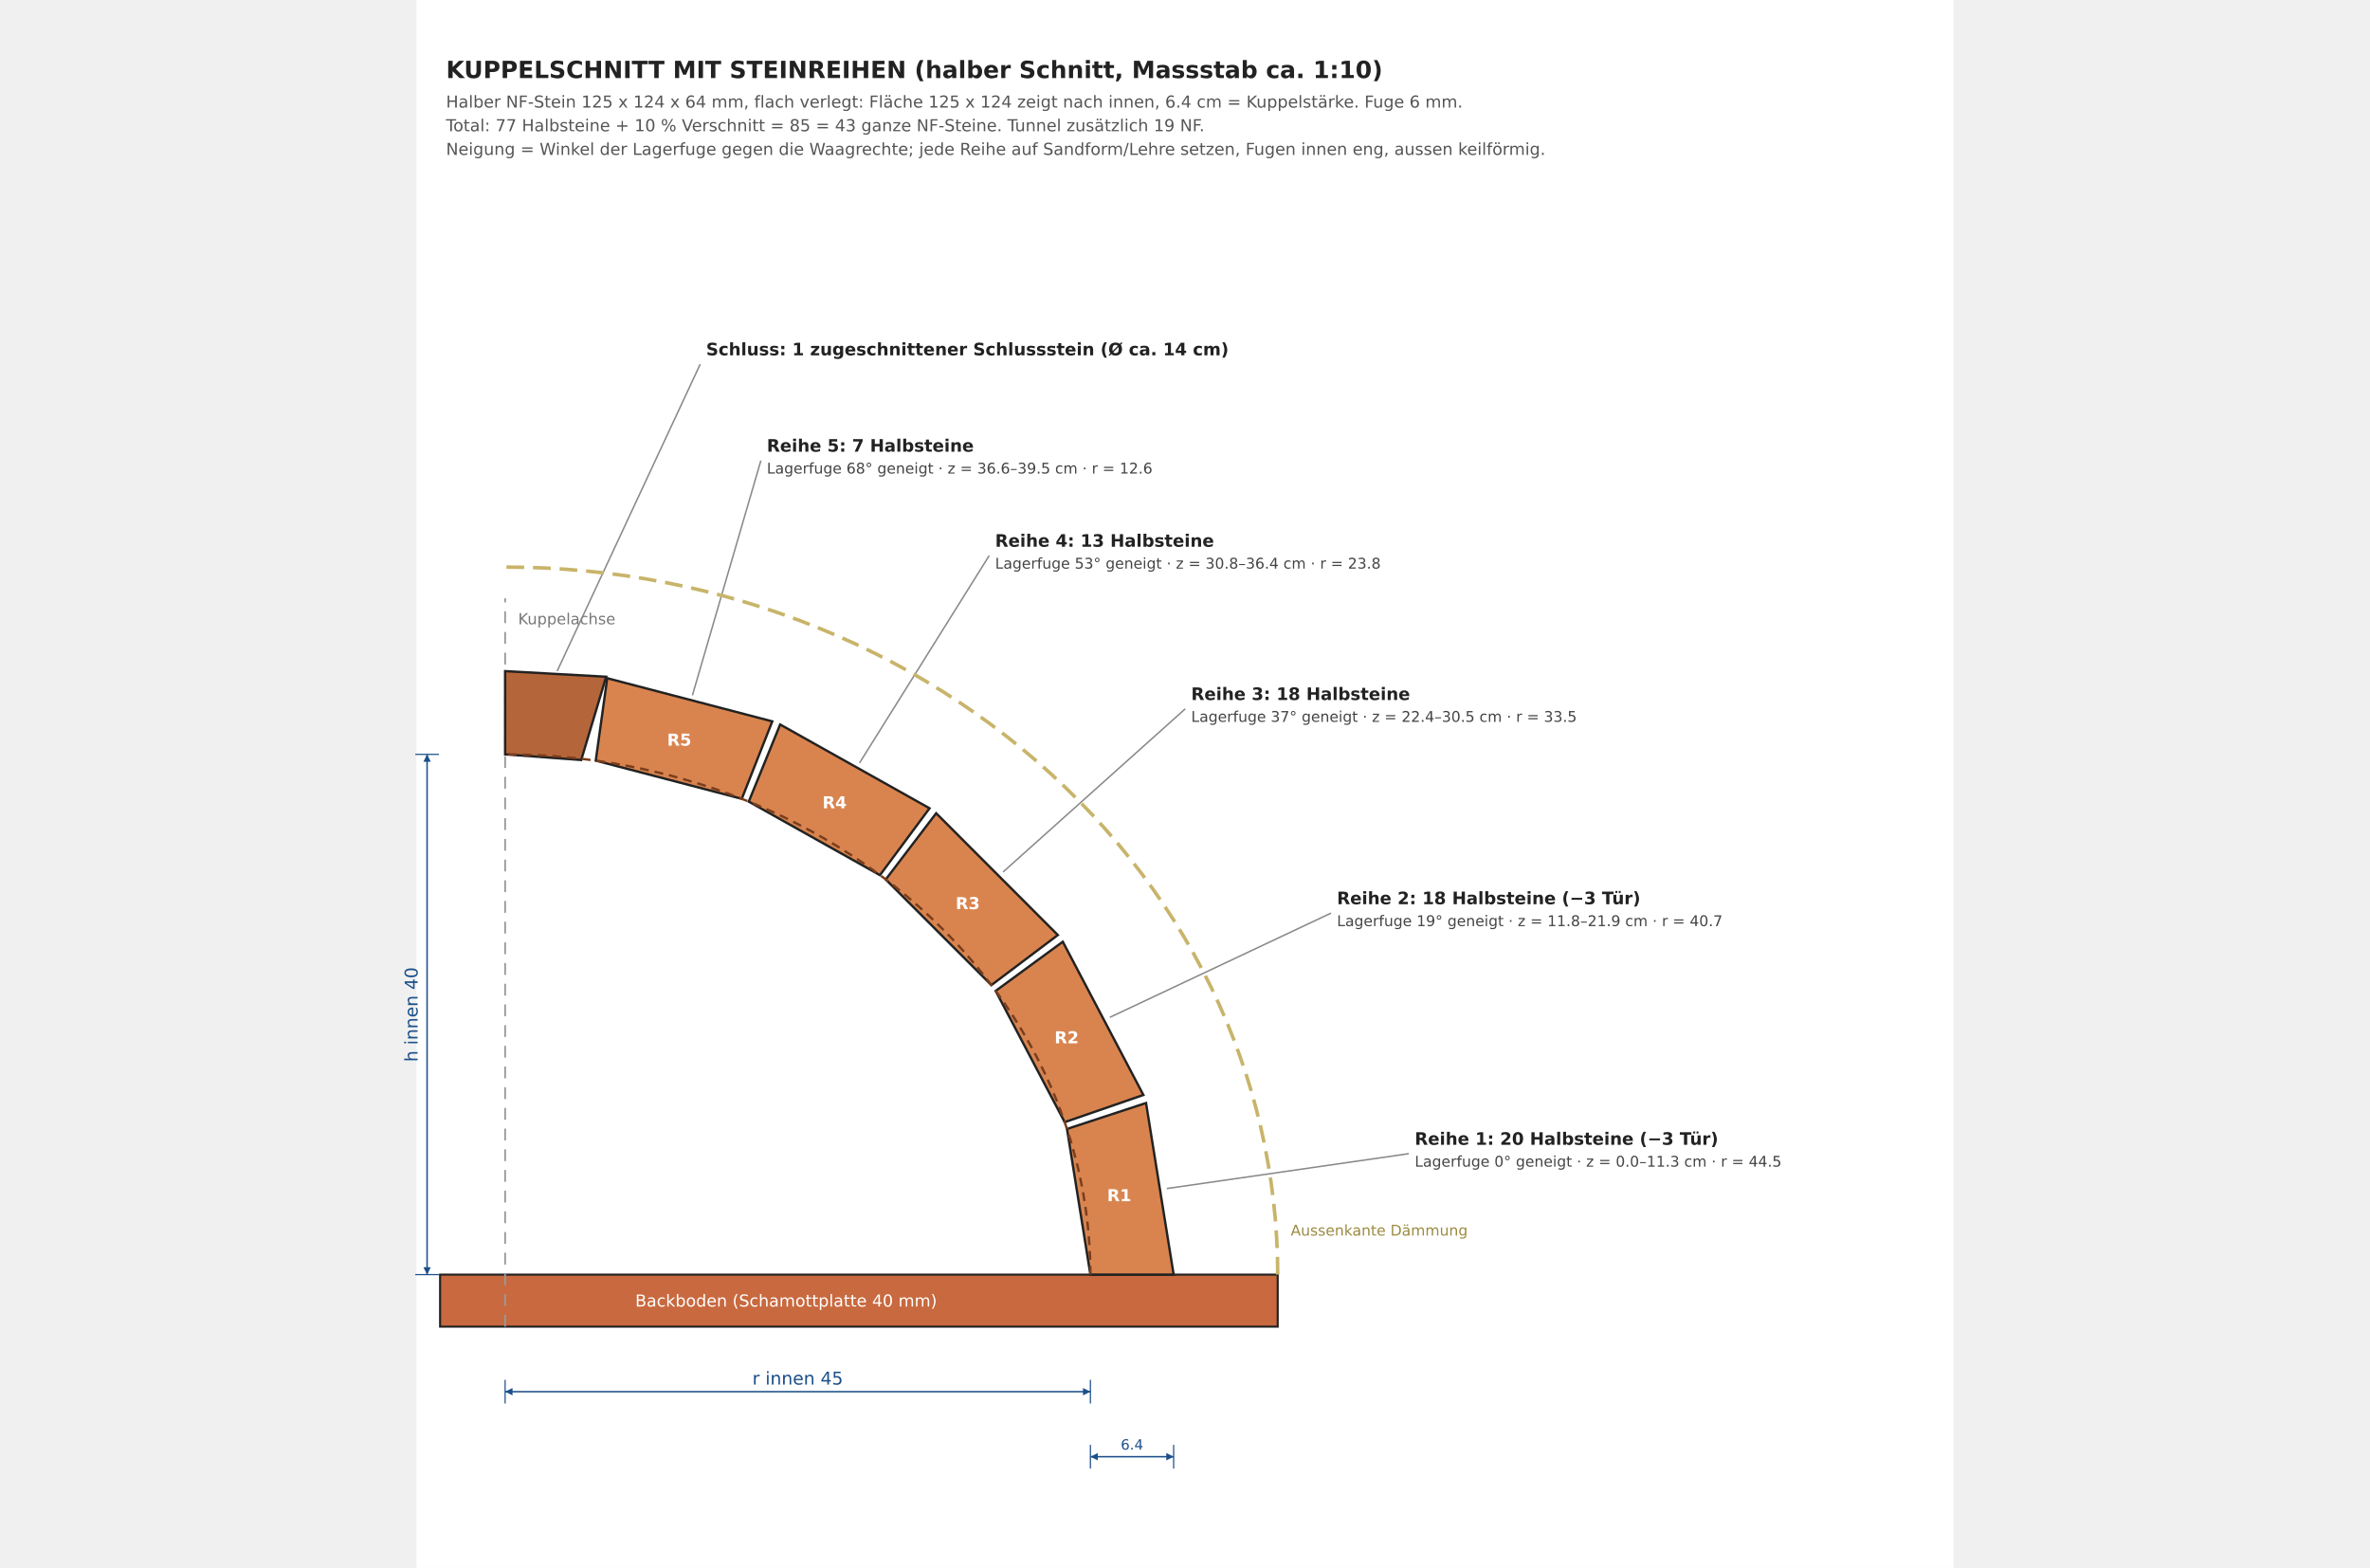
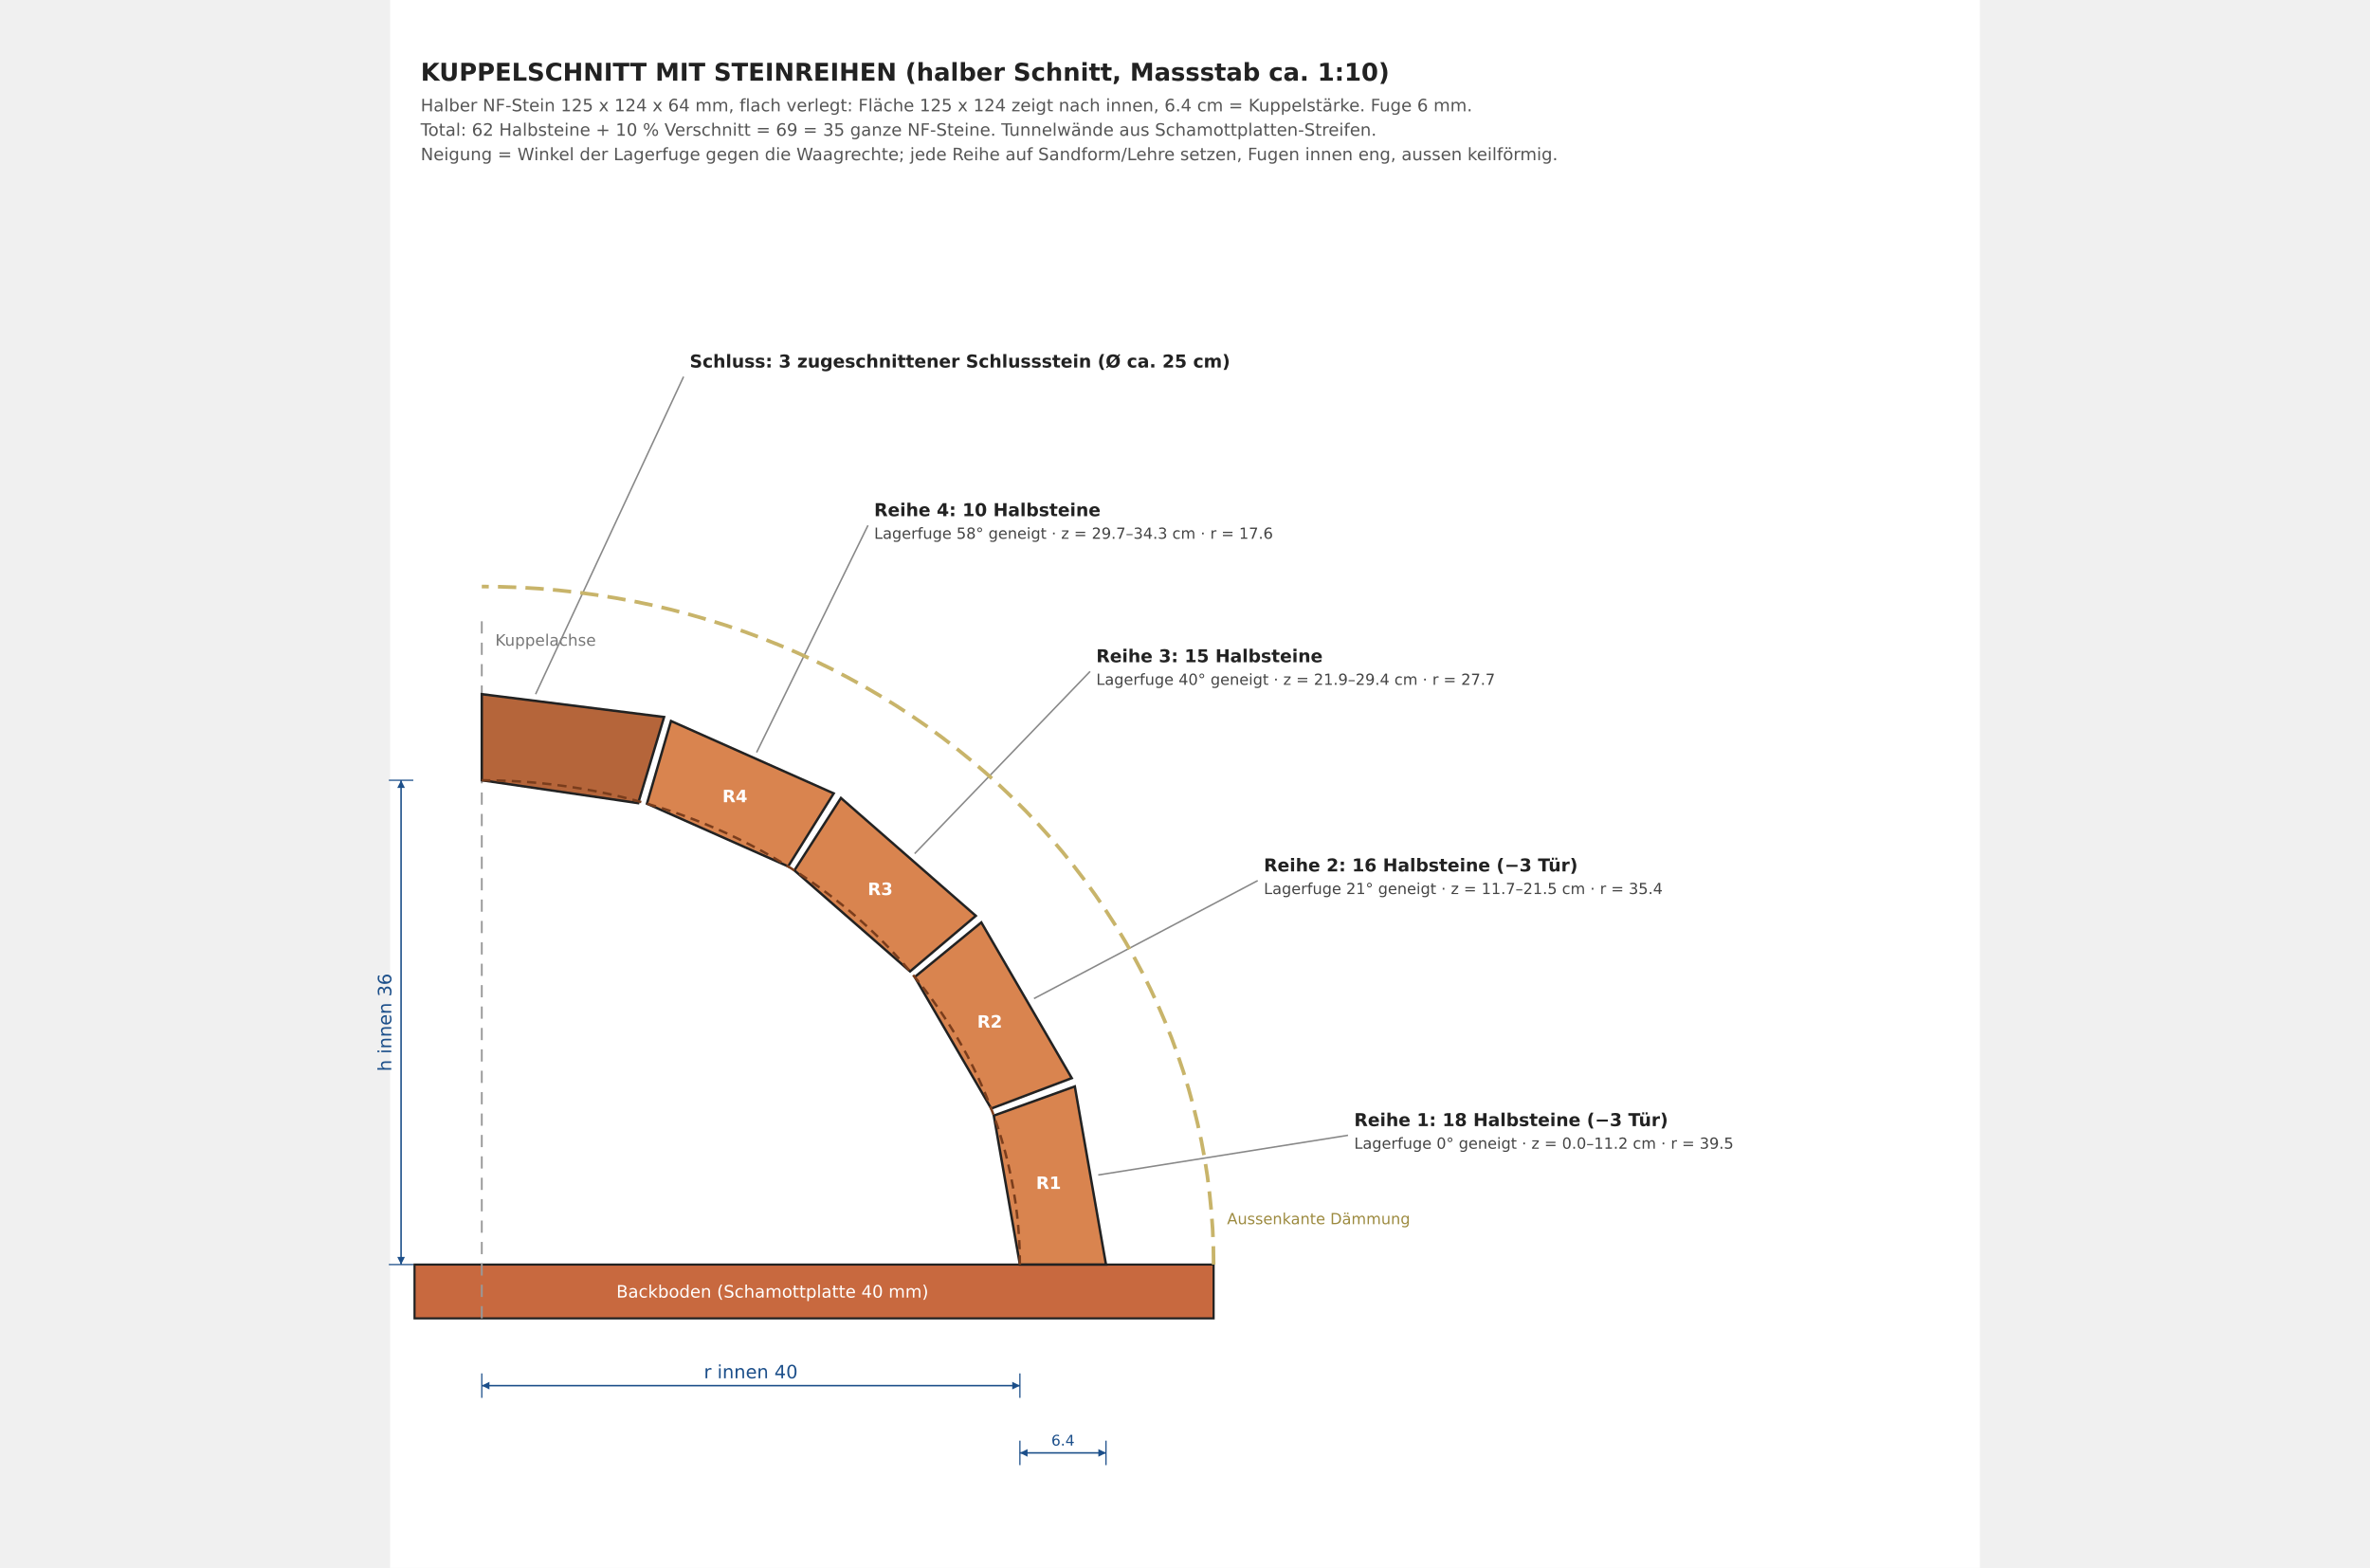
- <svg xmlns="http://www.w3.org/2000/svg" width="1300" height="860" viewBox="15 -225.6 260 265.2" font-family="DejaVu Sans, Arial, sans-serif">
+ <svg xmlns="http://www.w3.org/2000/svg" width="1300" height="860" viewBox="15 -216.8 260 256.4" font-family="DejaVu Sans, Arial, sans-serif">
  <defs>
    <pattern id="pKies" width="4" height="4" patternUnits="userSpaceOnUse">
      <rect width="4" height="4" fill="#d8cfb8" />
      <circle cx="1" cy="1" r="0.55" fill="#8f8060" />
      <circle cx="3" cy="2.8" r="0.7" fill="#a8977a" />
    </pattern>
    <pattern id="pBeton" width="6" height="6" patternUnits="userSpaceOnUse">
      <rect width="6" height="6" fill="#c9cdd2" />
      <circle cx="1.5" cy="2" r="0.35" fill="#7d838b" />
      <circle cx="4.3" cy="4.5" r="0.5" fill="#8c929a" />
      <path d="M3.5 1 l0.7 0.6 l-0.9 0.2z" fill="#7d838b" />
    </pattern>
    <pattern id="pSchal" width="5" height="5" patternUnits="userSpaceOnUse" patternTransform="rotate(45)">
      <rect width="5" height="5" fill="#b9bfc6" />
      <line x1="0" y1="0" x2="0" y2="5" stroke="#6d747c" stroke-width="0.5" />
    </pattern>
    <pattern id="pPerlit" width="4" height="4" patternUnits="userSpaceOnUse">
      <rect width="4" height="4" fill="#f3e7b3" />
      <circle cx="2" cy="2" r="0.45" fill="#fffaf0" stroke="#c8b46a" stroke-width="0.15" />
    </pattern>
    <pattern id="pIso" width="4" height="4" patternUnits="userSpaceOnUse">
      <rect width="4" height="4" fill="#f6edc9" />
      <circle cx="1" cy="3" r="0.4" fill="#fffaf0" stroke="#c8b46a" stroke-width="0.12" />
      <circle cx="3" cy="1" r="0.4" fill="#fffaf0" stroke="#c8b46a" stroke-width="0.12" />
    </pattern>
    <pattern id="pErde" width="6" height="6" patternUnits="userSpaceOnUse">
      <rect width="6" height="6" fill="#cdb48f" />
      <path d="M0 6 L6 0" stroke="#a0855f" stroke-width="0.4" />
    </pattern>
    <marker id="arr" viewBox="0 0 10 10" refX="10" refY="5" markerWidth="5" markerHeight="5" orient="auto-start-reverse">
      <path d="M0 0 L10 5 L0 10 z" fill="#1c4f8a" />
    </marker>
  </defs>
-   <rect x="15" y="-225.6" width="260" height="265.2" fill="#ffffff" />
-   <rect x="19.00" y="-10.00" width="141.68" height="8.80" fill="#c8693f" stroke="#222" stroke-width="0.35" />
+   <rect x="15" y="-216.8" width="260" height="256.4" fill="#ffffff" />
+   <rect x="19.00" y="-10.00" width="130.68" height="8.80" fill="#c8693f" stroke="#222" stroke-width="0.35" />
  <text x="52.00" y="-4.60" font-size="2.8" text-anchor="start" fill="#fff" font-weight="normal">Backboden (Schamottplatte 40 mm)</text>
-   <line x1="30.00" y1="-1.20" x2="30.00" y2="-124.40" stroke="#999" stroke-width="0.3" stroke-dasharray="2 1.5" />
-   <text x="32.20" y="-120.00" font-size="2.6" text-anchor="start" fill="#777" font-weight="normal">Kuppelachse</text>
-   <polygon points="129.00,-10.00 143.08,-10.00 138.41,-39.03 125.04,-34.64" fill="#d9844f" stroke="#222" stroke-width="0.4" />
-   <text x="133.88" y="-22.42" font-size="2.8" text-anchor="middle" fill="#fff" font-weight="bold">R1</text>
-   <line x1="141.92" y1="-24.56" x2="182.86" y2="-30.46" stroke="#888" stroke-width="0.25" />
-   <text x="183.86" y="-31.96" font-size="2.9" text-anchor="start" fill="#222" font-weight="bold">Reihe 1: 20 Halbsteine (−3 Tür)</text>
-   <text x="183.86" y="-28.26" font-size="2.5" text-anchor="start" fill="#444" font-weight="normal">Lagerfuge 0° geneigt · z = 0.0–11.3 cm · r = 44.5</text>
-   <polygon points="124.65,-35.79 137.96,-40.39 124.33,-66.31 112.97,-57.99" fill="#d9844f" stroke="#222" stroke-width="0.4" />
-   <text x="124.98" y="-49.12" font-size="2.8" text-anchor="middle" fill="#fff" font-weight="bold">R2</text>
-   <line x1="132.29" y1="-53.52" x2="169.70" y2="-71.15" stroke="#888" stroke-width="0.25" />
-   <text x="170.70" y="-72.65" font-size="2.9" text-anchor="start" fill="#222" font-weight="bold">Reihe 2: 18 Halbsteine (−3 Tür)</text>
-   <text x="170.70" y="-68.95" font-size="2.5" text-anchor="start" fill="#444" font-weight="normal">Lagerfuge 19° geneigt · z = 11.8–21.9 cm · r = 40.7</text>
-   <polygon points="112.25,-58.97 123.49,-67.44 102.91,-88.04 94.38,-76.84" fill="#d9844f" stroke="#222" stroke-width="0.4" />
-   <text x="108.26" y="-71.82" font-size="2.8" text-anchor="middle" fill="#fff" font-weight="bold">R3</text>
-   <line x1="114.23" y1="-78.11" x2="145.04" y2="-105.70" stroke="#888" stroke-width="0.25" />
-   <text x="146.04" y="-107.20" font-size="2.9" text-anchor="start" fill="#222" font-weight="bold">Reihe 3: 18 Halbsteine</text>
-   <text x="146.04" y="-103.50" font-size="2.5" text-anchor="start" fill="#444" font-weight="normal">Lagerfuge 37° geneigt · z = 22.4–30.5 cm · r = 33.5</text>
-   <polygon points="93.40,-77.57 101.79,-88.88 76.52,-103.05 71.21,-90.01" fill="#d9844f" stroke="#222" stroke-width="0.4" />
-   <text x="85.73" y="-88.88" font-size="2.8" text-anchor="middle" fill="#fff" font-weight="bold">R4</text>
-   <line x1="89.95" y1="-96.55" x2="111.88" y2="-131.62" stroke="#888" stroke-width="0.25" />
-   <text x="112.88" y="-133.12" font-size="2.9" text-anchor="start" fill="#222" font-weight="bold">Reihe 4: 13 Halbsteine</text>
-   <text x="112.88" y="-129.42" font-size="2.5" text-anchor="start" fill="#444" font-weight="normal">Lagerfuge 53° geneigt · z = 30.8–36.4 cm · r = 23.8</text>
-   <polygon points="70.03,-90.48 75.19,-103.58 47.27,-110.88 45.33,-96.94" fill="#d9844f" stroke="#222" stroke-width="0.4" />
-   <text x="59.46" y="-99.47" font-size="2.8" text-anchor="middle" fill="#fff" font-weight="bold">R5</text>
-   <line x1="61.68" y1="-107.99" x2="73.26" y2="-147.70" stroke="#888" stroke-width="0.25" />
-   <text x="74.26" y="-149.20" font-size="2.9" text-anchor="start" fill="#222" font-weight="bold">Reihe 5: 7 Halbsteine</text>
-   <text x="74.26" y="-145.50" font-size="2.5" text-anchor="start" fill="#444" font-weight="normal">Lagerfuge 68° geneigt · z = 36.6–39.5 cm · r = 12.6</text>
-   <polygon points="30.00,-98.00 30.00,-112.08 47.09,-111.13 42.87,-97.05" fill="#b5653a" stroke="#222" stroke-width="0.4" />
-   <line x1="38.80" y1="-112.08" x2="63.00" y2="-164.00" stroke="#888" stroke-width="0.25" />
-   <text x="64.00" y="-165.50" font-size="2.9" text-anchor="start" fill="#222" font-weight="bold">Schluss: 1 zugeschnittener Schlussstein (Ø ca. 14 cm)</text>
-   <polyline points="129.00,-10.00 128.97,-12.30 128.86,-14.61 128.69,-16.90 128.46,-19.20 128.15,-21.49 127.78,-23.77 127.34,-26.04 126.84,-28.30 126.26,-30.54 125.63,-32.78 124.92,-34.99 124.15,-37.19 123.32,-39.38 122.42,-41.54 121.46,-43.68 120.44,-45.79 119.36,-47.88 118.21,-49.95 117.00,-51.99 115.74,-54.00 114.41,-55.98 113.03,-57.93 111.59,-59.84 110.09,-61.73 108.54,-63.57 106.94,-65.38 105.28,-67.15 103.57,-68.88 101.81,-70.58 100.00,-72.23 98.15,-73.83 96.24,-75.40 94.30,-76.92 92.30,-78.39 90.27,-79.82 88.19,-81.19 86.07,-82.52 83.92,-83.80 81.73,-85.03 79.50,-86.21 77.24,-87.34 74.95,-88.41 72.62,-89.43 70.27,-90.39 67.89,-91.30 65.48,-92.16 63.05,-92.95 60.59,-93.69 58.12,-94.38 55.62,-95.00 53.11,-95.57 50.58,-96.08 48.04,-96.53 45.49,-96.92 42.92,-97.25 40.35,-97.52 37.77,-97.73 35.18,-97.88 32.59,-97.97 30.00,-98.00" fill="none" stroke="#7a3d1c" stroke-width="0.4" stroke-dasharray="1.5 1" />
-   <polyline points="160.68,-10.00 160.64,-13.13 160.50,-16.26 160.28,-19.39 159.96,-22.51 159.56,-25.62 159.07,-28.72 158.49,-31.81 157.82,-34.88 157.07,-37.94 156.23,-40.98 155.30,-43.99 154.28,-46.98 153.18,-49.95 152.00,-52.89 150.73,-55.80 149.38,-58.68 147.95,-61.52 146.44,-64.33 144.84,-67.11 143.17,-69.84 141.42,-72.53 139.60,-75.18 137.70,-77.79 135.72,-80.35 133.68,-82.86 131.56,-85.32 129.37,-87.73 127.11,-90.08 124.79,-92.38 122.40,-94.63 119.95,-96.81 117.44,-98.94 114.87,-101.01 112.24,-103.01 109.55,-104.95 106.81,-106.82 104.02,-108.63 101.17,-110.37 98.28,-112.04 95.34,-113.65 92.36,-115.18 89.33,-116.64 86.26,-118.02 83.15,-119.33 80.01,-120.57 76.83,-121.73 73.62,-122.82 70.38,-123.82 67.12,-124.75 63.82,-125.60 60.51,-126.37 57.17,-127.06 53.81,-127.68 50.44,-128.21 47.06,-128.66 43.66,-129.02 40.25,-129.31 36.84,-129.52 33.42,-129.64 30.00,-129.68" fill="none" stroke="#c8b46a" stroke-width="0.6" stroke-dasharray="3 1.5" />
-   <text x="162.88" y="-16.60" font-size="2.5" text-anchor="start" fill="#9c8a3f" font-weight="normal">Aussenkante Dämmung</text>
-   <line x1="30.00" y1="9.80" x2="129.00" y2="9.80" stroke="#1c4f8a" stroke-width="0.25" marker-start="url(#arr)" marker-end="url(#arr)" />
+   <line x1="30.00" y1="-1.20" x2="30.00" y2="-115.60" stroke="#999" stroke-width="0.3" stroke-dasharray="2 1.5" />
+   <text x="32.20" y="-111.20" font-size="2.6" text-anchor="start" fill="#777" font-weight="normal">Kuppelachse</text>
+   <polygon points="118.00,-10.00 132.08,-10.00 126.98,-39.13 113.73,-34.36" fill="#d9844f" stroke="#222" stroke-width="0.4" />
+   <text x="122.70" y="-22.37" font-size="2.8" text-anchor="middle" fill="#fff" font-weight="bold">R1</text>
+   <line x1="130.81" y1="-24.65" x2="171.66" y2="-31.14" stroke="#888" stroke-width="0.25" />
+   <text x="172.66" y="-32.64" font-size="2.9" text-anchor="start" fill="#222" font-weight="bold">Reihe 1: 18 Halbsteine (−3 Tür)</text>
+   <text x="172.66" y="-28.94" font-size="2.5" text-anchor="start" fill="#444" font-weight="normal">Lagerfuge 0° geneigt · z = 0.0–11.2 cm · r = 39.5</text>
+   <polygon points="113.31,-35.51 126.48,-40.49 111.69,-65.95 100.80,-57.02" fill="#d9844f" stroke="#222" stroke-width="0.4" />
+   <text x="113.07" y="-48.74" font-size="2.8" text-anchor="middle" fill="#fff" font-weight="bold">R2</text>
+   <line x1="120.30" y1="-53.50" x2="156.89" y2="-72.79" stroke="#888" stroke-width="0.25" />
+   <text x="157.89" y="-74.29" font-size="2.9" text-anchor="start" fill="#222" font-weight="bold">Reihe 2: 16 Halbsteine (−3 Tür)</text>
+   <text x="157.89" y="-70.59" font-size="2.5" text-anchor="start" fill="#444" font-weight="normal">Lagerfuge 21° geneigt · z = 11.7–21.5 cm · r = 35.4</text>
+   <polygon points="100.04,-57.94 110.79,-67.03 88.73,-86.30 81.12,-74.46" fill="#d9844f" stroke="#222" stroke-width="0.4" />
+   <text x="95.17" y="-70.43" font-size="2.8" text-anchor="middle" fill="#fff" font-weight="bold">R3</text>
+   <line x1="100.79" y1="-77.20" x2="129.48" y2="-107.00" stroke="#888" stroke-width="0.25" />
+   <text x="130.48" y="-108.50" font-size="2.9" text-anchor="start" fill="#222" font-weight="bold">Reihe 3: 15 Halbsteine</text>
+   <text x="130.48" y="-104.80" font-size="2.5" text-anchor="start" fill="#444" font-weight="normal">Lagerfuge 40° geneigt · z = 21.9–29.4 cm · r = 27.7</text>
+   <polygon points="80.10,-75.11 87.55,-87.05 60.94,-98.89 57.01,-85.37" fill="#d9844f" stroke="#222" stroke-width="0.4" />
+   <text x="71.40" y="-85.61" font-size="2.8" text-anchor="middle" fill="#fff" font-weight="bold">R4</text>
+   <line x1="74.94" y1="-93.75" x2="93.16" y2="-130.89" stroke="#888" stroke-width="0.25" />
+   <text x="94.16" y="-132.39" font-size="2.9" text-anchor="start" fill="#222" font-weight="bold">Reihe 4: 10 Halbsteine</text>
+   <text x="94.16" y="-128.69" font-size="2.5" text-anchor="start" fill="#444" font-weight="normal">Lagerfuge 58° geneigt · z = 29.7–34.3 cm · r = 17.6</text>
+   <polygon points="30.00,-89.20 30.00,-103.28 59.81,-99.54 55.58,-85.46" fill="#b5653a" stroke="#222" stroke-width="0.4" />
+   <line x1="38.80" y1="-103.28" x2="63.00" y2="-155.20" stroke="#888" stroke-width="0.25" />
+   <text x="64.00" y="-156.70" font-size="2.9" text-anchor="start" fill="#222" font-weight="bold">Schluss: 3 zugeschnittener Schlussstein (Ø ca. 25 cm)</text>
+   <polyline points="118.00,-10.00 117.97,-12.07 117.88,-14.15 117.73,-16.21 117.52,-18.28 117.25,-20.34 116.92,-22.39 116.53,-24.43 116.08,-26.47 115.57,-28.49 115.00,-30.50 114.38,-32.49 113.69,-34.47 112.95,-36.44 112.16,-38.38 111.30,-40.31 110.39,-42.21 109.43,-44.10 108.41,-45.96 107.34,-47.79 106.21,-49.60 105.03,-51.38 103.80,-53.14 102.52,-54.86 101.19,-56.55 99.82,-58.21 98.39,-59.84 96.92,-61.44 95.40,-63.00 93.83,-64.52 92.23,-66.00 90.58,-67.45 88.88,-68.86 87.15,-70.22 85.38,-71.55 83.57,-72.83 81.73,-74.07 79.84,-75.27 77.93,-76.42 75.98,-77.53 74.00,-78.59 71.99,-79.60 69.95,-80.57 67.88,-81.48 65.79,-82.35 63.68,-83.17 61.54,-83.94 59.38,-84.66 57.19,-85.32 54.99,-85.94 52.78,-86.50 50.54,-87.01 48.30,-87.47 46.04,-87.87 43.77,-88.22 41.49,-88.52 39.20,-88.77 36.90,-88.96 34.61,-89.09 32.30,-89.17 30.00,-89.20" fill="none" stroke="#7a3d1c" stroke-width="0.4" stroke-dasharray="1.5 1" />
+   <polyline points="149.68,-10.00 149.64,-12.90 149.52,-15.80 149.31,-18.70 149.02,-21.59 148.66,-24.47 148.21,-27.35 147.68,-30.21 147.06,-33.05 146.37,-35.88 145.60,-38.70 144.75,-41.49 143.82,-44.26 142.82,-47.01 141.73,-49.74 140.57,-52.43 139.33,-55.10 138.02,-57.74 136.64,-60.34 135.18,-62.91 133.65,-65.44 132.04,-67.93 130.37,-70.39 128.63,-72.80 126.82,-75.17 124.95,-77.50 123.01,-79.78 121.01,-82.01 118.94,-84.19 116.81,-86.32 114.63,-88.40 112.38,-90.43 110.08,-92.40 107.73,-94.31 105.32,-96.17 102.86,-97.97 100.35,-99.70 97.79,-101.38 95.18,-102.99 92.53,-104.54 89.84,-106.02 87.11,-107.44 84.33,-108.79 81.52,-110.08 78.68,-111.29 75.80,-112.44 72.89,-113.52 69.95,-114.52 66.98,-115.45 63.99,-116.31 60.98,-117.10 57.94,-117.82 54.88,-118.46 51.81,-119.02 48.72,-119.51 45.62,-119.93 42.51,-120.27 39.39,-120.54 36.26,-120.73 33.13,-120.84 30.00,-120.88" fill="none" stroke="#c8b46a" stroke-width="0.6" stroke-dasharray="3 1.5" />
+   <text x="151.88" y="-16.60" font-size="2.5" text-anchor="start" fill="#9c8a3f" font-weight="normal">Aussenkante Dämmung</text>
+   <line x1="30.00" y1="9.80" x2="118.00" y2="9.80" stroke="#1c4f8a" stroke-width="0.25" marker-start="url(#arr)" marker-end="url(#arr)" />
  <line x1="30.00" y1="7.80" x2="30.00" y2="11.80" stroke="#1c4f8a" stroke-width="0.2" />
-   <line x1="129.00" y1="7.80" x2="129.00" y2="11.80" stroke="#1c4f8a" stroke-width="0.2" />
-   <text x="79.50" y="8.60" font-size="3.0" text-anchor="middle" fill="#1c4f8a" font-weight="normal">r innen 45</text>
-   <line x1="16.80" y1="-10.00" x2="16.80" y2="-98.00" stroke="#1c4f8a" stroke-width="0.25" marker-start="url(#arr)" marker-end="url(#arr)" />
+   <line x1="118.00" y1="7.80" x2="118.00" y2="11.80" stroke="#1c4f8a" stroke-width="0.2" />
+   <text x="74.00" y="8.60" font-size="3.0" text-anchor="middle" fill="#1c4f8a" font-weight="normal">r innen 40</text>
+   <line x1="16.80" y1="-10.00" x2="16.80" y2="-89.20" stroke="#1c4f8a" stroke-width="0.25" marker-start="url(#arr)" marker-end="url(#arr)" />
  <line x1="14.80" y1="-10.00" x2="18.80" y2="-10.00" stroke="#1c4f8a" stroke-width="0.2" />
-   <line x1="14.80" y1="-98.00" x2="18.80" y2="-98.00" stroke="#1c4f8a" stroke-width="0.2" />
-   <text x="15.20" y="-54.00" font-size="3.0" text-anchor="middle" fill="#1c4f8a" font-weight="normal" transform="rotate(-90 15.20 -54.00)">h innen 40</text>
-   <line x1="129.00" y1="20.80" x2="143.08" y2="20.80" stroke="#1c4f8a" stroke-width="0.25" marker-start="url(#arr)" marker-end="url(#arr)" />
-   <line x1="129.00" y1="18.80" x2="129.00" y2="22.80" stroke="#1c4f8a" stroke-width="0.2" />
-   <line x1="143.08" y1="18.80" x2="143.08" y2="22.80" stroke="#1c4f8a" stroke-width="0.2" />
-   <text x="136.04" y="19.60" font-size="2.4" text-anchor="middle" fill="#1c4f8a" font-weight="normal">6.4</text>
-   <text x="20.00" y="-212.40" font-size="4" text-anchor="start" fill="#222" font-weight="bold">KUPPELSCHNITT MIT STEINREIHEN  (halber Schnitt, Massstab ca. 1:10)</text>
-   <text x="20.00" y="-207.40" font-size="2.8" text-anchor="start" fill="#555" font-weight="normal">Halber NF-Stein 125 x 124 x 64 mm, flach verlegt: Fläche 125 x 124 zeigt nach innen, 6.4 cm = Kuppelstärke. Fuge 6 mm.</text>
-   <text x="20.00" y="-203.40" font-size="2.8" text-anchor="start" fill="#555" font-weight="normal">Total: 77 Halbsteine + 10 % Verschnitt = 85 = 43 ganze NF-Steine. Tunnel zusätzlich 19 NF.</text>
-   <text x="20.00" y="-199.40" font-size="2.8" text-anchor="start" fill="#555" font-weight="normal">Neigung = Winkel der Lagerfuge gegen die Waagrechte; jede Reihe auf Sandform/Lehre setzen, Fugen innen eng, aussen keilförmig.</text>
+   <line x1="14.80" y1="-89.20" x2="18.80" y2="-89.20" stroke="#1c4f8a" stroke-width="0.2" />
+   <text x="15.20" y="-49.60" font-size="3.0" text-anchor="middle" fill="#1c4f8a" font-weight="normal" transform="rotate(-90 15.20 -49.60)">h innen 36</text>
+   <line x1="118.00" y1="20.80" x2="132.08" y2="20.80" stroke="#1c4f8a" stroke-width="0.25" marker-start="url(#arr)" marker-end="url(#arr)" />
+   <line x1="118.00" y1="18.80" x2="118.00" y2="22.80" stroke="#1c4f8a" stroke-width="0.2" />
+   <line x1="132.08" y1="18.80" x2="132.08" y2="22.80" stroke="#1c4f8a" stroke-width="0.2" />
+   <text x="125.04" y="19.60" font-size="2.4" text-anchor="middle" fill="#1c4f8a" font-weight="normal">6.4</text>
+   <text x="20.00" y="-203.60" font-size="4" text-anchor="start" fill="#222" font-weight="bold">KUPPELSCHNITT MIT STEINREIHEN  (halber Schnitt, Massstab ca. 1:10)</text>
+   <text x="20.00" y="-198.60" font-size="2.8" text-anchor="start" fill="#555" font-weight="normal">Halber NF-Stein 125 x 124 x 64 mm, flach verlegt: Fläche 125 x 124 zeigt nach innen, 6.4 cm = Kuppelstärke. Fuge 6 mm.</text>
+   <text x="20.00" y="-194.60" font-size="2.8" text-anchor="start" fill="#555" font-weight="normal">Total: 62 Halbsteine + 10 % Verschnitt = 69 = 35 ganze NF-Steine. Tunnelwände aus Schamottplatten-Streifen.</text>
+   <text x="20.00" y="-190.60" font-size="2.8" text-anchor="start" fill="#555" font-weight="normal">Neigung = Winkel der Lagerfuge gegen die Waagrechte; jede Reihe auf Sandform/Lehre setzen, Fugen innen eng, aussen keilförmig.</text>
</svg>
